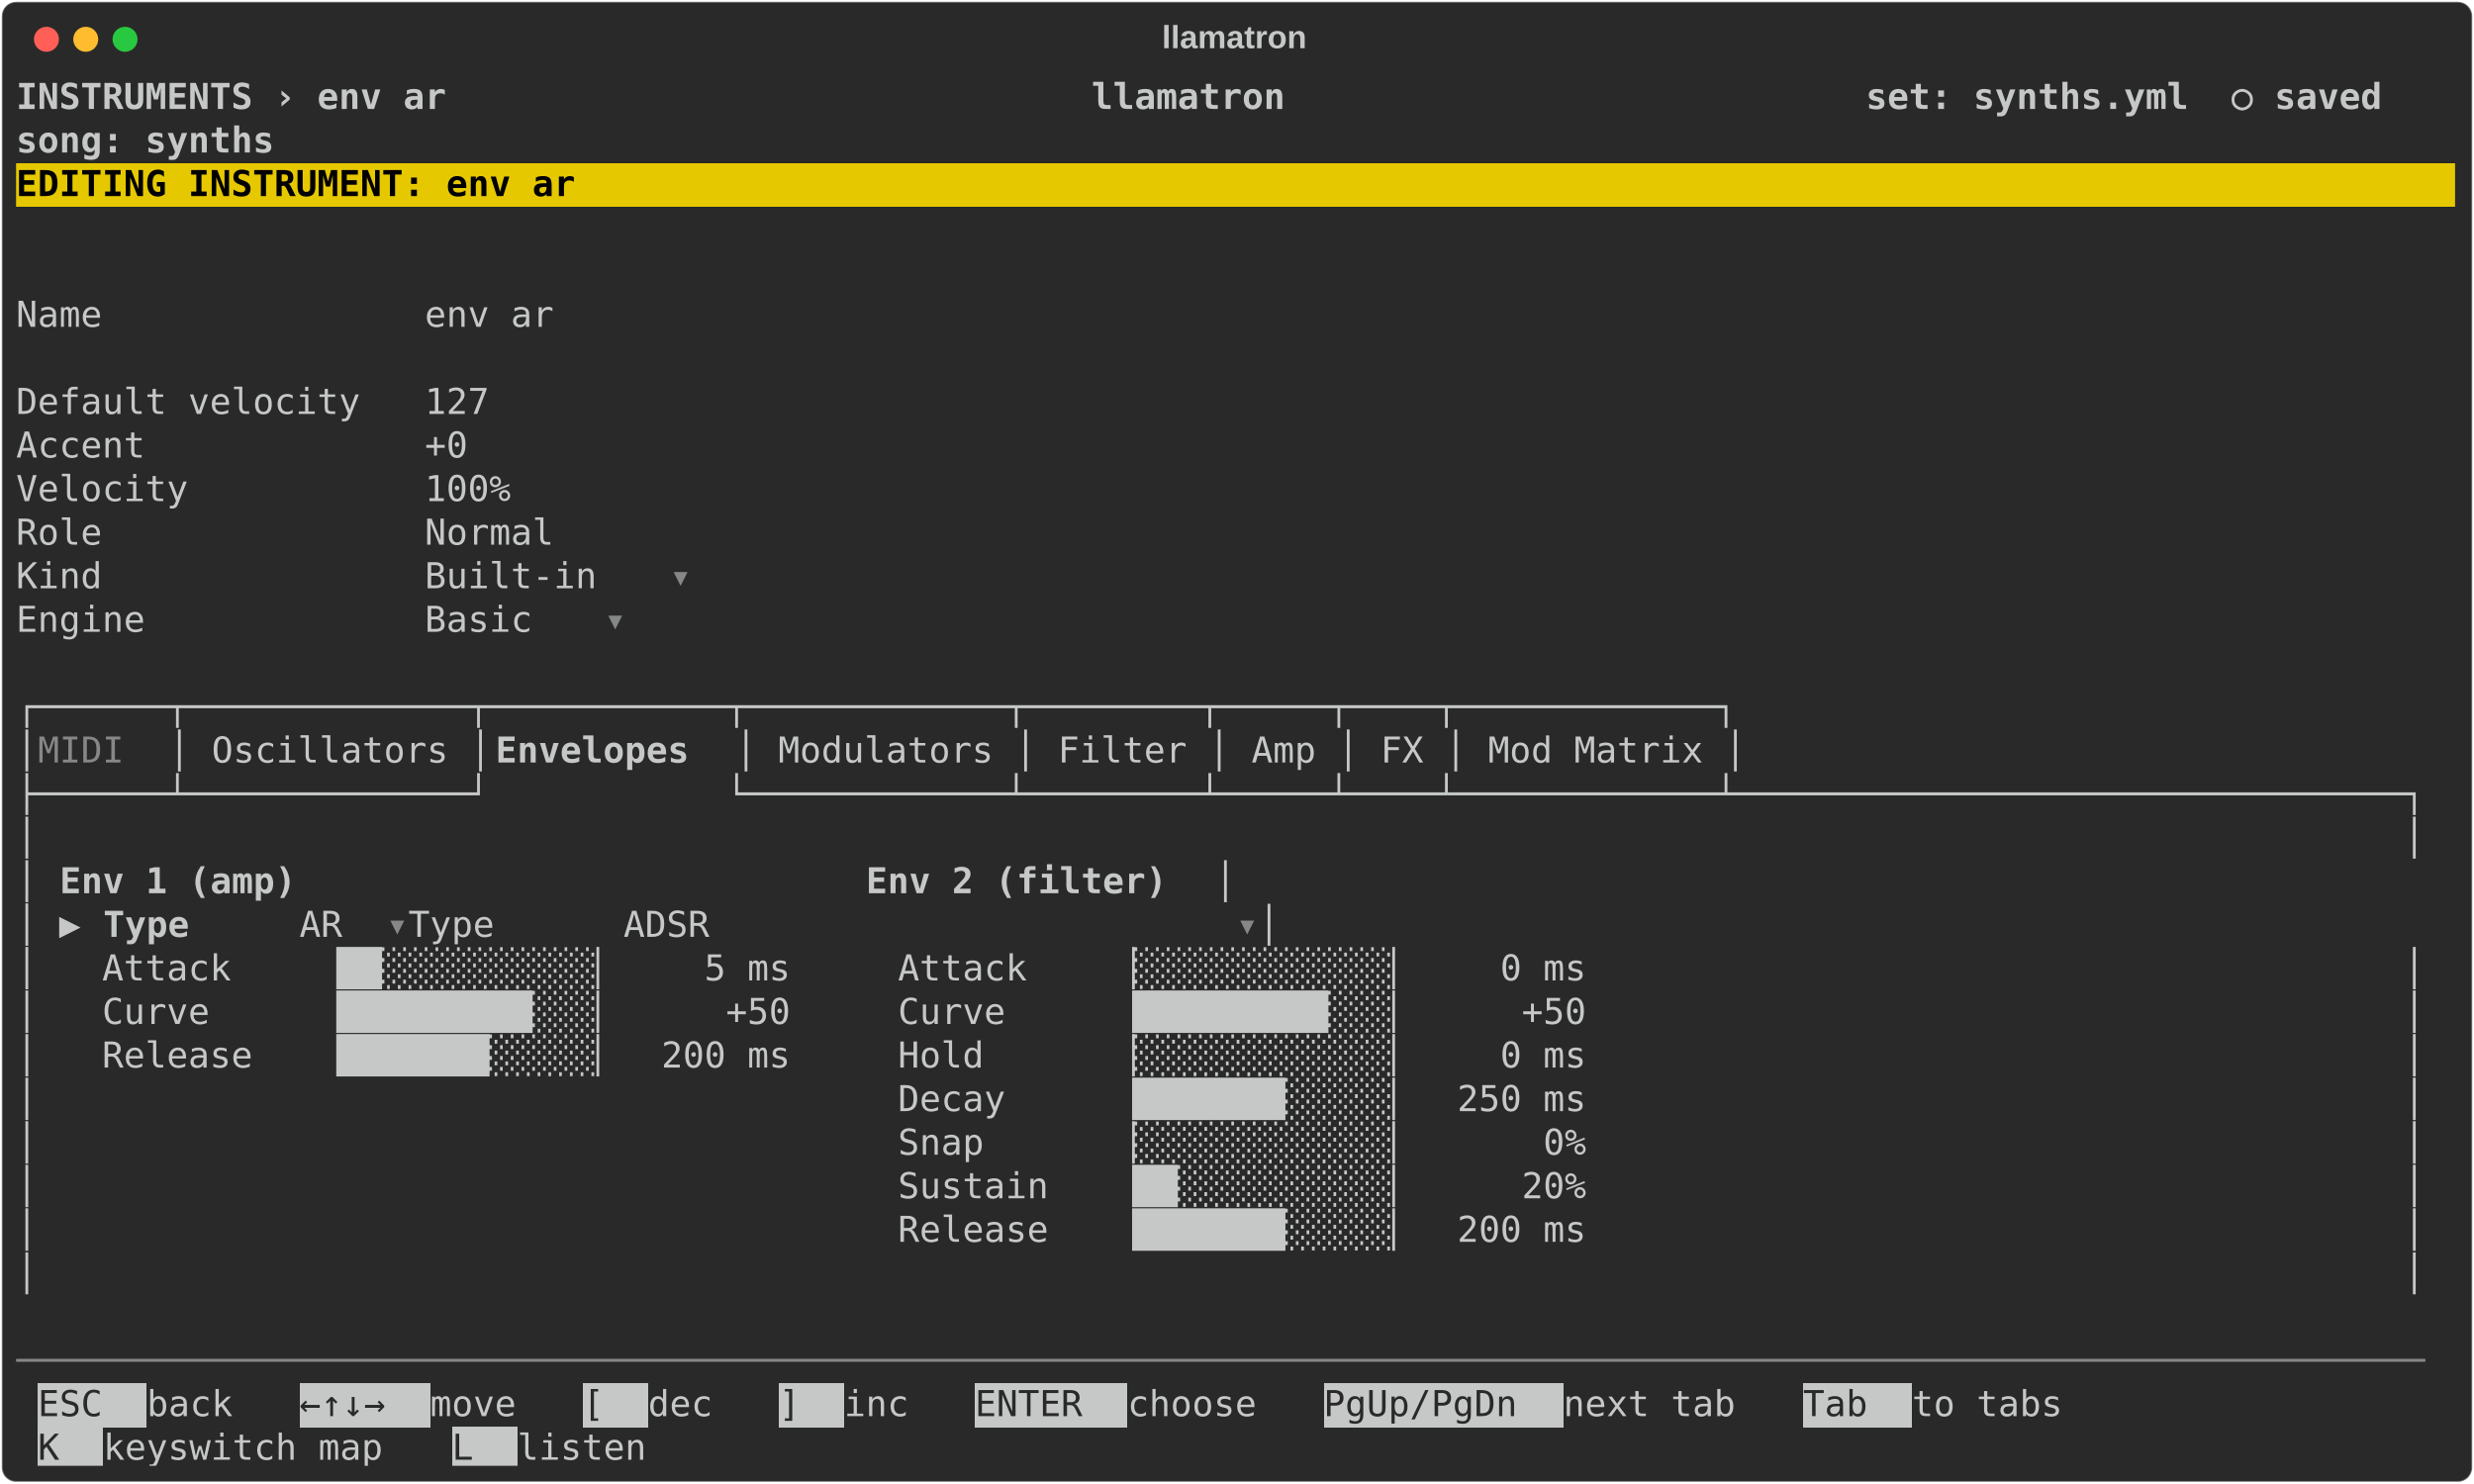
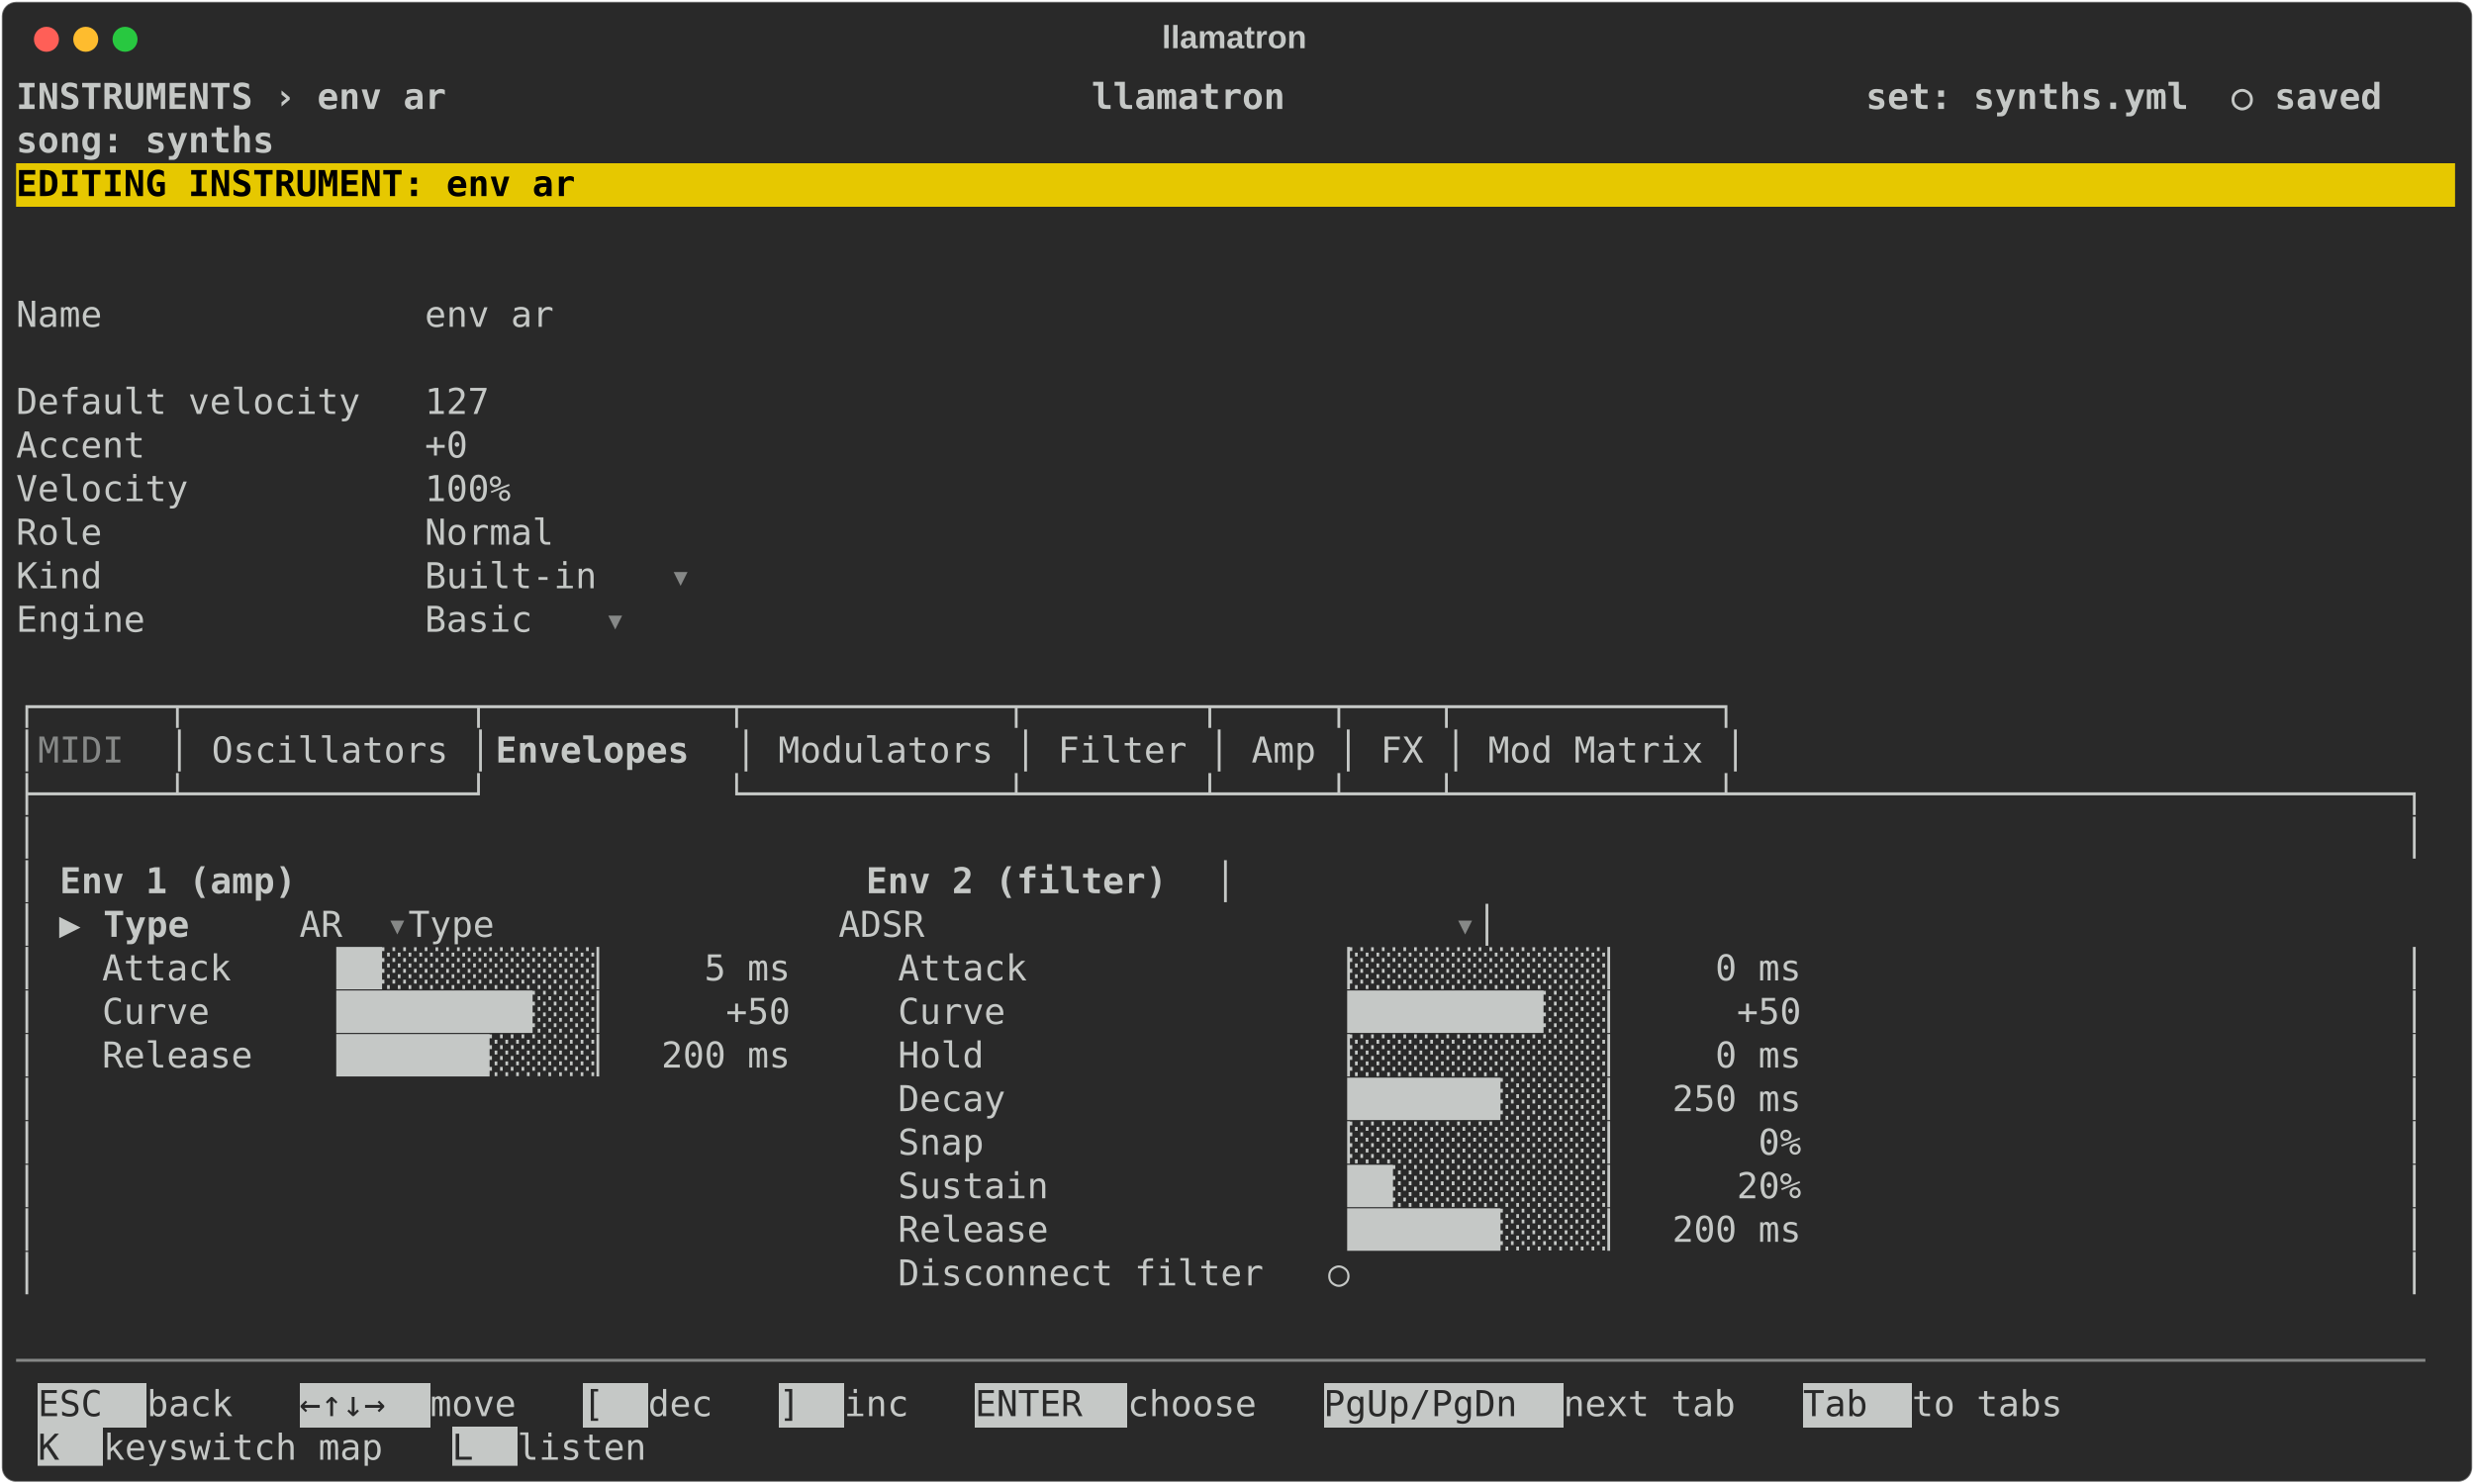
<svg xmlns="http://www.w3.org/2000/svg" class="rich-terminal" viewBox="0 0 1385 830.8">
  <style>

    @font-face {
        font-family: "Fira Code";
        src: local("FiraCode-Regular"),
                url("https://cdnjs.cloudflare.com/ajax/libs/firacode/6.2.0/woff2/FiraCode-Regular.woff2") format("woff2"),
                url("https://cdnjs.cloudflare.com/ajax/libs/firacode/6.2.0/woff/FiraCode-Regular.woff") format("woff");
        font-style: normal;
        font-weight: 400;
    }
    @font-face {
        font-family: "Fira Code";
        src: local("FiraCode-Bold"),
                url("https://cdnjs.cloudflare.com/ajax/libs/firacode/6.2.0/woff2/FiraCode-Bold.woff2") format("woff2"),
                url("https://cdnjs.cloudflare.com/ajax/libs/firacode/6.2.0/woff/FiraCode-Bold.woff") format("woff");
        font-style: bold;
        font-weight: 700;
    }

    .terminal-envelope_ar-matrix {
        font-family: Fira Code, monospace;
        font-size: 20px;
        line-height: 24.4px;
        font-variant-east-asian: full-width;
    }

    .terminal-envelope_ar-title {
        font-size: 18px;
        font-weight: bold;
        font-family: arial;
    }

    .terminal-envelope_ar-r1 { fill: #c5c8c6;font-weight: bold }
.terminal-envelope_ar-r2 { fill: #c5c8c6 }
.terminal-envelope_ar-r3 { fill: #000000;font-weight: bold }
.terminal-envelope_ar-r4 { fill: #868887 }
.terminal-envelope_ar-r5 { fill: #292929 }
    </style>
  <defs>
    <clipPath id="terminal-envelope_ar-clip-terminal">
      <rect x="0" y="0" width="1365.4" height="779.8" />
    </clipPath>
    <clipPath id="terminal-envelope_ar-line-0">
      <rect x="0" y="1.5" width="1366.4" height="24.65" />
    </clipPath>
    <clipPath id="terminal-envelope_ar-line-1">
      <rect x="0" y="25.9" width="1366.4" height="24.65" />
    </clipPath>
    <clipPath id="terminal-envelope_ar-line-2">
      <rect x="0" y="50.3" width="1366.4" height="24.65" />
    </clipPath>
    <clipPath id="terminal-envelope_ar-line-3">
      <rect x="0" y="74.7" width="1366.4" height="24.65" />
    </clipPath>
    <clipPath id="terminal-envelope_ar-line-4">
      <rect x="0" y="99.1" width="1366.4" height="24.65" />
    </clipPath>
    <clipPath id="terminal-envelope_ar-line-5">
      <rect x="0" y="123.5" width="1366.4" height="24.65" />
    </clipPath>
    <clipPath id="terminal-envelope_ar-line-6">
      <rect x="0" y="147.9" width="1366.4" height="24.65" />
    </clipPath>
    <clipPath id="terminal-envelope_ar-line-7">
      <rect x="0" y="172.3" width="1366.4" height="24.65" />
    </clipPath>
    <clipPath id="terminal-envelope_ar-line-8">
      <rect x="0" y="196.7" width="1366.4" height="24.65" />
    </clipPath>
    <clipPath id="terminal-envelope_ar-line-9">
      <rect x="0" y="221.1" width="1366.4" height="24.65" />
    </clipPath>
    <clipPath id="terminal-envelope_ar-line-10">
      <rect x="0" y="245.5" width="1366.4" height="24.65" />
    </clipPath>
    <clipPath id="terminal-envelope_ar-line-11">
      <rect x="0" y="269.9" width="1366.4" height="24.65" />
    </clipPath>
    <clipPath id="terminal-envelope_ar-line-12">
      <rect x="0" y="294.3" width="1366.4" height="24.65" />
    </clipPath>
    <clipPath id="terminal-envelope_ar-line-13">
      <rect x="0" y="318.7" width="1366.4" height="24.65" />
    </clipPath>
    <clipPath id="terminal-envelope_ar-line-14">
      <rect x="0" y="343.1" width="1366.4" height="24.65" />
    </clipPath>
    <clipPath id="terminal-envelope_ar-line-15">
      <rect x="0" y="367.5" width="1366.4" height="24.65" />
    </clipPath>
    <clipPath id="terminal-envelope_ar-line-16">
      <rect x="0" y="391.9" width="1366.4" height="24.65" />
    </clipPath>
    <clipPath id="terminal-envelope_ar-line-17">
      <rect x="0" y="416.3" width="1366.4" height="24.65" />
    </clipPath>
    <clipPath id="terminal-envelope_ar-line-18">
      <rect x="0" y="440.7" width="1366.4" height="24.65" />
    </clipPath>
    <clipPath id="terminal-envelope_ar-line-19">
      <rect x="0" y="465.1" width="1366.4" height="24.65" />
    </clipPath>
    <clipPath id="terminal-envelope_ar-line-20">
      <rect x="0" y="489.5" width="1366.4" height="24.65" />
    </clipPath>
    <clipPath id="terminal-envelope_ar-line-21">
      <rect x="0" y="513.9" width="1366.4" height="24.65" />
    </clipPath>
    <clipPath id="terminal-envelope_ar-line-22">
      <rect x="0" y="538.3" width="1366.4" height="24.65" />
    </clipPath>
    <clipPath id="terminal-envelope_ar-line-23">
      <rect x="0" y="562.7" width="1366.4" height="24.65" />
    </clipPath>
    <clipPath id="terminal-envelope_ar-line-24">
      <rect x="0" y="587.1" width="1366.4" height="24.65" />
    </clipPath>
    <clipPath id="terminal-envelope_ar-line-25">
      <rect x="0" y="611.5" width="1366.4" height="24.65" />
    </clipPath>
    <clipPath id="terminal-envelope_ar-line-26">
      <rect x="0" y="635.9" width="1366.4" height="24.65" />
    </clipPath>
    <clipPath id="terminal-envelope_ar-line-27">
      <rect x="0" y="660.3" width="1366.4" height="24.65" />
    </clipPath>
    <clipPath id="terminal-envelope_ar-line-28">
      <rect x="0" y="684.7" width="1366.4" height="24.65" />
    </clipPath>
    <clipPath id="terminal-envelope_ar-line-29">
      <rect x="0" y="709.1" width="1366.4" height="24.65" />
    </clipPath>
    <clipPath id="terminal-envelope_ar-line-30">
      <rect x="0" y="733.5" width="1366.4" height="24.65" />
    </clipPath>
  </defs>
  <rect fill="#292929" stroke="rgba(255,255,255,0.35)" stroke-width="1" x="1" y="1" width="1383" height="828.8" rx="8" />
  <text class="terminal-envelope_ar-title" fill="#c5c8c6" text-anchor="middle" x="691" y="27">llamatron</text>
  <g transform="translate(26,22)">
    <circle cx="0" cy="0" r="7" fill="#ff5f57" />
    <circle cx="22" cy="0" r="7" fill="#febc2e" />
    <circle cx="44" cy="0" r="7" fill="#28c840" />
  </g>
  <g transform="translate(9, 41)" clip-path="url(#terminal-envelope_ar-clip-terminal)">
    <rect fill="#e6c800" x="0" y="50.3" width="1366.4" height="24.65" shape-rendering="crispEdges" />
    <rect fill="#c5c8c6" x="12.2" y="733.5" width="61" height="24.65" shape-rendering="crispEdges" />
    <rect fill="#c5c8c6" x="158.6" y="733.5" width="73.2" height="24.65" shape-rendering="crispEdges" />
    <rect fill="#c5c8c6" x="317.2" y="733.5" width="36.6" height="24.65" shape-rendering="crispEdges" />
    <rect fill="#c5c8c6" x="427" y="733.5" width="36.6" height="24.65" shape-rendering="crispEdges" />
    <rect fill="#c5c8c6" x="536.8" y="733.5" width="85.4" height="24.65" shape-rendering="crispEdges" />
    <rect fill="#c5c8c6" x="732" y="733.5" width="134.2" height="24.65" shape-rendering="crispEdges" />
    <rect fill="#c5c8c6" x="1000.4" y="733.5" width="61" height="24.65" shape-rendering="crispEdges" />
    <rect fill="#c5c8c6" x="12.2" y="757.9" width="36.6" height="24.65" shape-rendering="crispEdges" />
    <rect fill="#c5c8c6" x="244" y="757.9" width="36.6" height="24.65" shape-rendering="crispEdges" />
    <g class="terminal-envelope_ar-matrix">
      <text class="terminal-envelope_ar-r1" x="0" y="20" textLength="1366.4" clip-path="url(#terminal-envelope_ar-line-0)"> INSTRUMENTS › env ar                              llamatron                           set: synths.yml  ○ saved </text>
      <text class="terminal-envelope_ar-r2" x="1366.4" y="20" textLength="12.2" clip-path="url(#terminal-envelope_ar-line-0)">
</text>
      <text class="terminal-envelope_ar-r1" x="0" y="44.4" textLength="1366.4" clip-path="url(#terminal-envelope_ar-line-1)">                                                                                       song: synths             </text>
      <text class="terminal-envelope_ar-r2" x="1366.4" y="44.4" textLength="12.2" clip-path="url(#terminal-envelope_ar-line-1)">
</text>
      <text class="terminal-envelope_ar-r3" x="0" y="68.8" textLength="1366.4" clip-path="url(#terminal-envelope_ar-line-2)"> EDITING INSTRUMENT: env ar                                                                                     </text>
      <text class="terminal-envelope_ar-r2" x="1366.4" y="68.8" textLength="12.2" clip-path="url(#terminal-envelope_ar-line-2)">
</text>
      <text class="terminal-envelope_ar-r2" x="1366.4" y="93.2" textLength="12.2" clip-path="url(#terminal-envelope_ar-line-3)">
</text>
      <text class="terminal-envelope_ar-r2" x="1366.4" y="117.6" textLength="12.2" clip-path="url(#terminal-envelope_ar-line-4)">
</text>
      <text class="terminal-envelope_ar-r2" x="0" y="142" textLength="341.6" clip-path="url(#terminal-envelope_ar-line-5)">  Name               env ar </text>
      <text class="terminal-envelope_ar-r2" x="1366.4" y="142" textLength="12.2" clip-path="url(#terminal-envelope_ar-line-5)">
</text>
      <text class="terminal-envelope_ar-r2" x="1366.4" y="166.4" textLength="12.2" clip-path="url(#terminal-envelope_ar-line-6)">
</text>
      <text class="terminal-envelope_ar-r2" x="0" y="190.8" textLength="305" clip-path="url(#terminal-envelope_ar-line-7)">  Default velocity   127 </text>
      <text class="terminal-envelope_ar-r2" x="1366.4" y="190.8" textLength="12.2" clip-path="url(#terminal-envelope_ar-line-7)">
</text>
      <text class="terminal-envelope_ar-r2" x="0" y="215.2" textLength="292.8" clip-path="url(#terminal-envelope_ar-line-8)">  Accent             +0 </text>
      <text class="terminal-envelope_ar-r2" x="1366.4" y="215.2" textLength="12.2" clip-path="url(#terminal-envelope_ar-line-8)">
</text>
      <text class="terminal-envelope_ar-r2" x="0" y="239.6" textLength="317.2" clip-path="url(#terminal-envelope_ar-line-9)">  Velocity           100% </text>
      <text class="terminal-envelope_ar-r2" x="1366.4" y="239.6" textLength="12.2" clip-path="url(#terminal-envelope_ar-line-9)">
</text>
      <text class="terminal-envelope_ar-r2" x="0" y="264" textLength="341.6" clip-path="url(#terminal-envelope_ar-line-10)">  Role               Normal </text>
      <text class="terminal-envelope_ar-r2" x="1366.4" y="264" textLength="12.2" clip-path="url(#terminal-envelope_ar-line-10)">
</text>
      <text class="terminal-envelope_ar-r2" x="0" y="288.4" textLength="366" clip-path="url(#terminal-envelope_ar-line-11)">  Kind               Built-in </text>
      <text class="terminal-envelope_ar-r4" x="366" y="288.4" textLength="12.2" clip-path="url(#terminal-envelope_ar-line-11)">▾</text>
      <text class="terminal-envelope_ar-r2" x="1366.4" y="288.4" textLength="12.2" clip-path="url(#terminal-envelope_ar-line-11)">
</text>
      <text class="terminal-envelope_ar-r2" x="0" y="312.8" textLength="329.4" clip-path="url(#terminal-envelope_ar-line-12)">  Engine             Basic </text>
      <text class="terminal-envelope_ar-r4" x="329.4" y="312.8" textLength="12.2" clip-path="url(#terminal-envelope_ar-line-12)">▾</text>
      <text class="terminal-envelope_ar-r2" x="1366.4" y="312.8" textLength="12.2" clip-path="url(#terminal-envelope_ar-line-12)">
</text>
      <text class="terminal-envelope_ar-r2" x="1366.4" y="337.2" textLength="12.2" clip-path="url(#terminal-envelope_ar-line-13)">
</text>
      <text class="terminal-envelope_ar-r2" x="0" y="361.6" textLength="976" clip-path="url(#terminal-envelope_ar-line-14)">┌──────┬─────────────┬───────────┬────────────┬────────┬─────┬────┬────────────┐</text>
      <text class="terminal-envelope_ar-r2" x="1366.4" y="361.6" textLength="12.2" clip-path="url(#terminal-envelope_ar-line-14)">
</text>
      <text class="terminal-envelope_ar-r2" x="0" y="386" textLength="12.2" clip-path="url(#terminal-envelope_ar-line-15)">│</text>
      <text class="terminal-envelope_ar-r4" x="12.2" y="386" textLength="73.2" clip-path="url(#terminal-envelope_ar-line-15)"> MIDI </text>
      <text class="terminal-envelope_ar-r2" x="85.4" y="386" textLength="183" clip-path="url(#terminal-envelope_ar-line-15)">│ Oscillators │</text>
      <text class="terminal-envelope_ar-r1" x="268.4" y="386" textLength="134.2" clip-path="url(#terminal-envelope_ar-line-15)"> Envelopes </text>
      <text class="terminal-envelope_ar-r2" x="402.6" y="386" textLength="573.4" clip-path="url(#terminal-envelope_ar-line-15)">│ Modulators │ Filter │ Amp │ FX │ Mod Matrix │</text>
      <text class="terminal-envelope_ar-r2" x="1366.4" y="386" textLength="12.2" clip-path="url(#terminal-envelope_ar-line-15)">
</text>
      <text class="terminal-envelope_ar-r2" x="0" y="410.4" textLength="1366.4" clip-path="url(#terminal-envelope_ar-line-16)">├──────┴─────────────┘           └────────────┴────────┴─────┴────┴────────────┴───────────────────────────────┐</text>
      <text class="terminal-envelope_ar-r2" x="1366.4" y="410.4" textLength="12.2" clip-path="url(#terminal-envelope_ar-line-16)">
</text>
      <text class="terminal-envelope_ar-r2" x="0" y="434.8" textLength="1366.4" clip-path="url(#terminal-envelope_ar-line-17)">│                                                                                                              │</text>
      <text class="terminal-envelope_ar-r2" x="1366.4" y="434.8" textLength="12.2" clip-path="url(#terminal-envelope_ar-line-17)">
</text>
      <text class="terminal-envelope_ar-r2" x="0" y="459.2" textLength="24.4" clip-path="url(#terminal-envelope_ar-line-18)">│ </text>
      <text class="terminal-envelope_ar-r1" x="24.4" y="459.2" textLength="158.6" clip-path="url(#terminal-envelope_ar-line-18)">  Env 1 (amp)</text>
      <text class="terminal-envelope_ar-r1" x="475.8" y="459.2" textLength="195.2" clip-path="url(#terminal-envelope_ar-line-18)">  Env 2 (filter)</text>
      <text class="terminal-envelope_ar-r2" x="671" y="459.2" textLength="695.4" clip-path="url(#terminal-envelope_ar-line-18)">                                                        │</text>
      <text class="terminal-envelope_ar-r2" x="1366.4" y="459.2" textLength="12.2" clip-path="url(#terminal-envelope_ar-line-18)">
</text>
      <text class="terminal-envelope_ar-r2" x="0" y="483.6" textLength="48.8" clip-path="url(#terminal-envelope_ar-line-19)">│ ▶ </text>
      <text class="terminal-envelope_ar-r1" x="48.8" y="483.6" textLength="109.8" clip-path="url(#terminal-envelope_ar-line-19)">Type     </text>
      <text class="terminal-envelope_ar-r2" x="158.6" y="483.6" textLength="48.8" clip-path="url(#terminal-envelope_ar-line-19)"> AR </text>
      <text class="terminal-envelope_ar-r4" x="207.4" y="483.6" textLength="12.2" clip-path="url(#terminal-envelope_ar-line-19)">▾</text>
-       <text class="terminal-envelope_ar-r2" x="219.6" y="483.6" textLength="463.6" clip-path="url(#terminal-envelope_ar-line-19)">                       Type      ADSR </text>
-       <text class="terminal-envelope_ar-r4" x="683.2" y="483.6" textLength="12.2" clip-path="url(#terminal-envelope_ar-line-19)">▾</text>
-       <text class="terminal-envelope_ar-r2" x="695.4" y="483.6" textLength="671" clip-path="url(#terminal-envelope_ar-line-19)">                                                      │</text>
+       <text class="terminal-envelope_ar-r2" x="219.6" y="483.6" textLength="585.6" clip-path="url(#terminal-envelope_ar-line-19)">                       Type                ADSR </text>
+       <text class="terminal-envelope_ar-r4" x="805.2" y="483.6" textLength="12.2" clip-path="url(#terminal-envelope_ar-line-19)">▾</text>
+       <text class="terminal-envelope_ar-r2" x="817.4" y="483.6" textLength="549" clip-path="url(#terminal-envelope_ar-line-19)">                                            │</text>
      <text class="terminal-envelope_ar-r2" x="1366.4" y="483.6" textLength="12.2" clip-path="url(#terminal-envelope_ar-line-19)">
</text>
-       <text class="terminal-envelope_ar-r2" x="0" y="508" textLength="1366.4" clip-path="url(#terminal-envelope_ar-line-20)">│   Attack    ▕██░░░░░░░░░░▏    5 ms     Attack    ▕░░░░░░░░░░░░▏    0 ms                                      │</text>
+       <text class="terminal-envelope_ar-r2" x="0" y="508" textLength="1366.4" clip-path="url(#terminal-envelope_ar-line-20)">│   Attack    ▕██░░░░░░░░░░▏    5 ms     Attack              ▕░░░░░░░░░░░░▏    0 ms                            │</text>
      <text class="terminal-envelope_ar-r2" x="1366.4" y="508" textLength="12.2" clip-path="url(#terminal-envelope_ar-line-20)">
</text>
-       <text class="terminal-envelope_ar-r2" x="0" y="532.4" textLength="1366.4" clip-path="url(#terminal-envelope_ar-line-21)">│   Curve     ▕█████████░░░▏     +50     Curve     ▕█████████░░░▏     +50                                      │</text>
+       <text class="terminal-envelope_ar-r2" x="0" y="532.4" textLength="1366.4" clip-path="url(#terminal-envelope_ar-line-21)">│   Curve     ▕█████████░░░▏     +50     Curve               ▕█████████░░░▏     +50                            │</text>
      <text class="terminal-envelope_ar-r2" x="1366.4" y="532.4" textLength="12.2" clip-path="url(#terminal-envelope_ar-line-21)">
</text>
-       <text class="terminal-envelope_ar-r2" x="0" y="556.8" textLength="1366.4" clip-path="url(#terminal-envelope_ar-line-22)">│   Release   ▕███████░░░░░▏  200 ms     Hold      ▕░░░░░░░░░░░░▏    0 ms                                      │</text>
+       <text class="terminal-envelope_ar-r2" x="0" y="556.8" textLength="1366.4" clip-path="url(#terminal-envelope_ar-line-22)">│   Release   ▕███████░░░░░▏  200 ms     Hold                ▕░░░░░░░░░░░░▏    0 ms                            │</text>
      <text class="terminal-envelope_ar-r2" x="1366.4" y="556.8" textLength="12.2" clip-path="url(#terminal-envelope_ar-line-22)">
</text>
-       <text class="terminal-envelope_ar-r2" x="0" y="581.2" textLength="1366.4" clip-path="url(#terminal-envelope_ar-line-23)">│                                        Decay     ▕███████░░░░░▏  250 ms                                      │</text>
+       <text class="terminal-envelope_ar-r2" x="0" y="581.2" textLength="1366.4" clip-path="url(#terminal-envelope_ar-line-23)">│                                        Decay               ▕███████░░░░░▏  250 ms                            │</text>
      <text class="terminal-envelope_ar-r2" x="1366.4" y="581.2" textLength="12.2" clip-path="url(#terminal-envelope_ar-line-23)">
</text>
-       <text class="terminal-envelope_ar-r2" x="0" y="605.6" textLength="1366.4" clip-path="url(#terminal-envelope_ar-line-24)">│                                        Snap      ▕░░░░░░░░░░░░▏      0%                                      │</text>
+       <text class="terminal-envelope_ar-r2" x="0" y="605.6" textLength="1366.4" clip-path="url(#terminal-envelope_ar-line-24)">│                                        Snap                ▕░░░░░░░░░░░░▏      0%                            │</text>
      <text class="terminal-envelope_ar-r2" x="1366.4" y="605.6" textLength="12.2" clip-path="url(#terminal-envelope_ar-line-24)">
</text>
-       <text class="terminal-envelope_ar-r2" x="0" y="630" textLength="1366.4" clip-path="url(#terminal-envelope_ar-line-25)">│                                        Sustain   ▕██░░░░░░░░░░▏     20%                                      │</text>
+       <text class="terminal-envelope_ar-r2" x="0" y="630" textLength="1366.4" clip-path="url(#terminal-envelope_ar-line-25)">│                                        Sustain             ▕██░░░░░░░░░░▏     20%                            │</text>
      <text class="terminal-envelope_ar-r2" x="1366.4" y="630" textLength="12.2" clip-path="url(#terminal-envelope_ar-line-25)">
</text>
-       <text class="terminal-envelope_ar-r2" x="0" y="654.4" textLength="1366.4" clip-path="url(#terminal-envelope_ar-line-26)">│                                        Release   ▕███████░░░░░▏  200 ms                                      │</text>
+       <text class="terminal-envelope_ar-r2" x="0" y="654.4" textLength="1366.4" clip-path="url(#terminal-envelope_ar-line-26)">│                                        Release             ▕███████░░░░░▏  200 ms                            │</text>
      <text class="terminal-envelope_ar-r2" x="1366.4" y="654.4" textLength="12.2" clip-path="url(#terminal-envelope_ar-line-26)">
</text>
-       <text class="terminal-envelope_ar-r2" x="0" y="678.8" textLength="1366.4" clip-path="url(#terminal-envelope_ar-line-27)">│                                                                                                              │</text>
+       <text class="terminal-envelope_ar-r2" x="0" y="678.8" textLength="1366.4" clip-path="url(#terminal-envelope_ar-line-27)">│                                        Disconnect filter   ○                                                 │</text>
      <text class="terminal-envelope_ar-r2" x="1366.4" y="678.8" textLength="12.2" clip-path="url(#terminal-envelope_ar-line-27)">
</text>
      <text class="terminal-envelope_ar-r2" x="1366.4" y="703.2" textLength="12.2" clip-path="url(#terminal-envelope_ar-line-28)">
</text>
      <text class="terminal-envelope_ar-r4" x="0" y="727.6" textLength="1366.4" clip-path="url(#terminal-envelope_ar-line-29)">────────────────────────────────────────────────────────────────────────────────────────────────────────────────</text>
      <text class="terminal-envelope_ar-r2" x="1366.4" y="727.6" textLength="12.2" clip-path="url(#terminal-envelope_ar-line-29)">
</text>
      <text class="terminal-envelope_ar-r5" x="12.2" y="752" textLength="61" clip-path="url(#terminal-envelope_ar-line-30)"> ESC </text>
      <text class="terminal-envelope_ar-r2" x="73.2" y="752" textLength="85.4" clip-path="url(#terminal-envelope_ar-line-30)"> back  </text>
      <text class="terminal-envelope_ar-r5" x="158.6" y="752" textLength="73.2" clip-path="url(#terminal-envelope_ar-line-30)"> ←↑↓→ </text>
      <text class="terminal-envelope_ar-r2" x="231.8" y="752" textLength="85.4" clip-path="url(#terminal-envelope_ar-line-30)"> move  </text>
      <text class="terminal-envelope_ar-r5" x="317.2" y="752" textLength="36.6" clip-path="url(#terminal-envelope_ar-line-30)"> [ </text>
      <text class="terminal-envelope_ar-r2" x="353.8" y="752" textLength="73.2" clip-path="url(#terminal-envelope_ar-line-30)"> dec  </text>
      <text class="terminal-envelope_ar-r5" x="427" y="752" textLength="36.6" clip-path="url(#terminal-envelope_ar-line-30)"> ] </text>
      <text class="terminal-envelope_ar-r2" x="463.6" y="752" textLength="73.2" clip-path="url(#terminal-envelope_ar-line-30)"> inc  </text>
      <text class="terminal-envelope_ar-r5" x="536.8" y="752" textLength="85.4" clip-path="url(#terminal-envelope_ar-line-30)"> ENTER </text>
      <text class="terminal-envelope_ar-r2" x="622.2" y="752" textLength="109.8" clip-path="url(#terminal-envelope_ar-line-30)"> choose  </text>
      <text class="terminal-envelope_ar-r5" x="732" y="752" textLength="134.2" clip-path="url(#terminal-envelope_ar-line-30)"> PgUp/PgDn </text>
      <text class="terminal-envelope_ar-r2" x="866.2" y="752" textLength="134.2" clip-path="url(#terminal-envelope_ar-line-30)"> next tab  </text>
      <text class="terminal-envelope_ar-r5" x="1000.4" y="752" textLength="61" clip-path="url(#terminal-envelope_ar-line-30)"> Tab </text>
      <text class="terminal-envelope_ar-r2" x="1061.4" y="752" textLength="122" clip-path="url(#terminal-envelope_ar-line-30)"> to tabs  </text>
      <text class="terminal-envelope_ar-r2" x="1366.4" y="752" textLength="12.2" clip-path="url(#terminal-envelope_ar-line-30)">
</text>
      <text class="terminal-envelope_ar-r5" x="12.2" y="776.4" textLength="36.6" clip-path="url(#terminal-envelope_ar-line-31)"> K </text>
      <text class="terminal-envelope_ar-r2" x="48.8" y="776.4" textLength="195.2" clip-path="url(#terminal-envelope_ar-line-31)"> keyswitch map  </text>
      <text class="terminal-envelope_ar-r5" x="244" y="776.4" textLength="36.6" clip-path="url(#terminal-envelope_ar-line-31)"> L </text>
      <text class="terminal-envelope_ar-r2" x="280.6" y="776.4" textLength="109.8" clip-path="url(#terminal-envelope_ar-line-31)"> listen  </text>
    </g>
  </g>
</svg>
